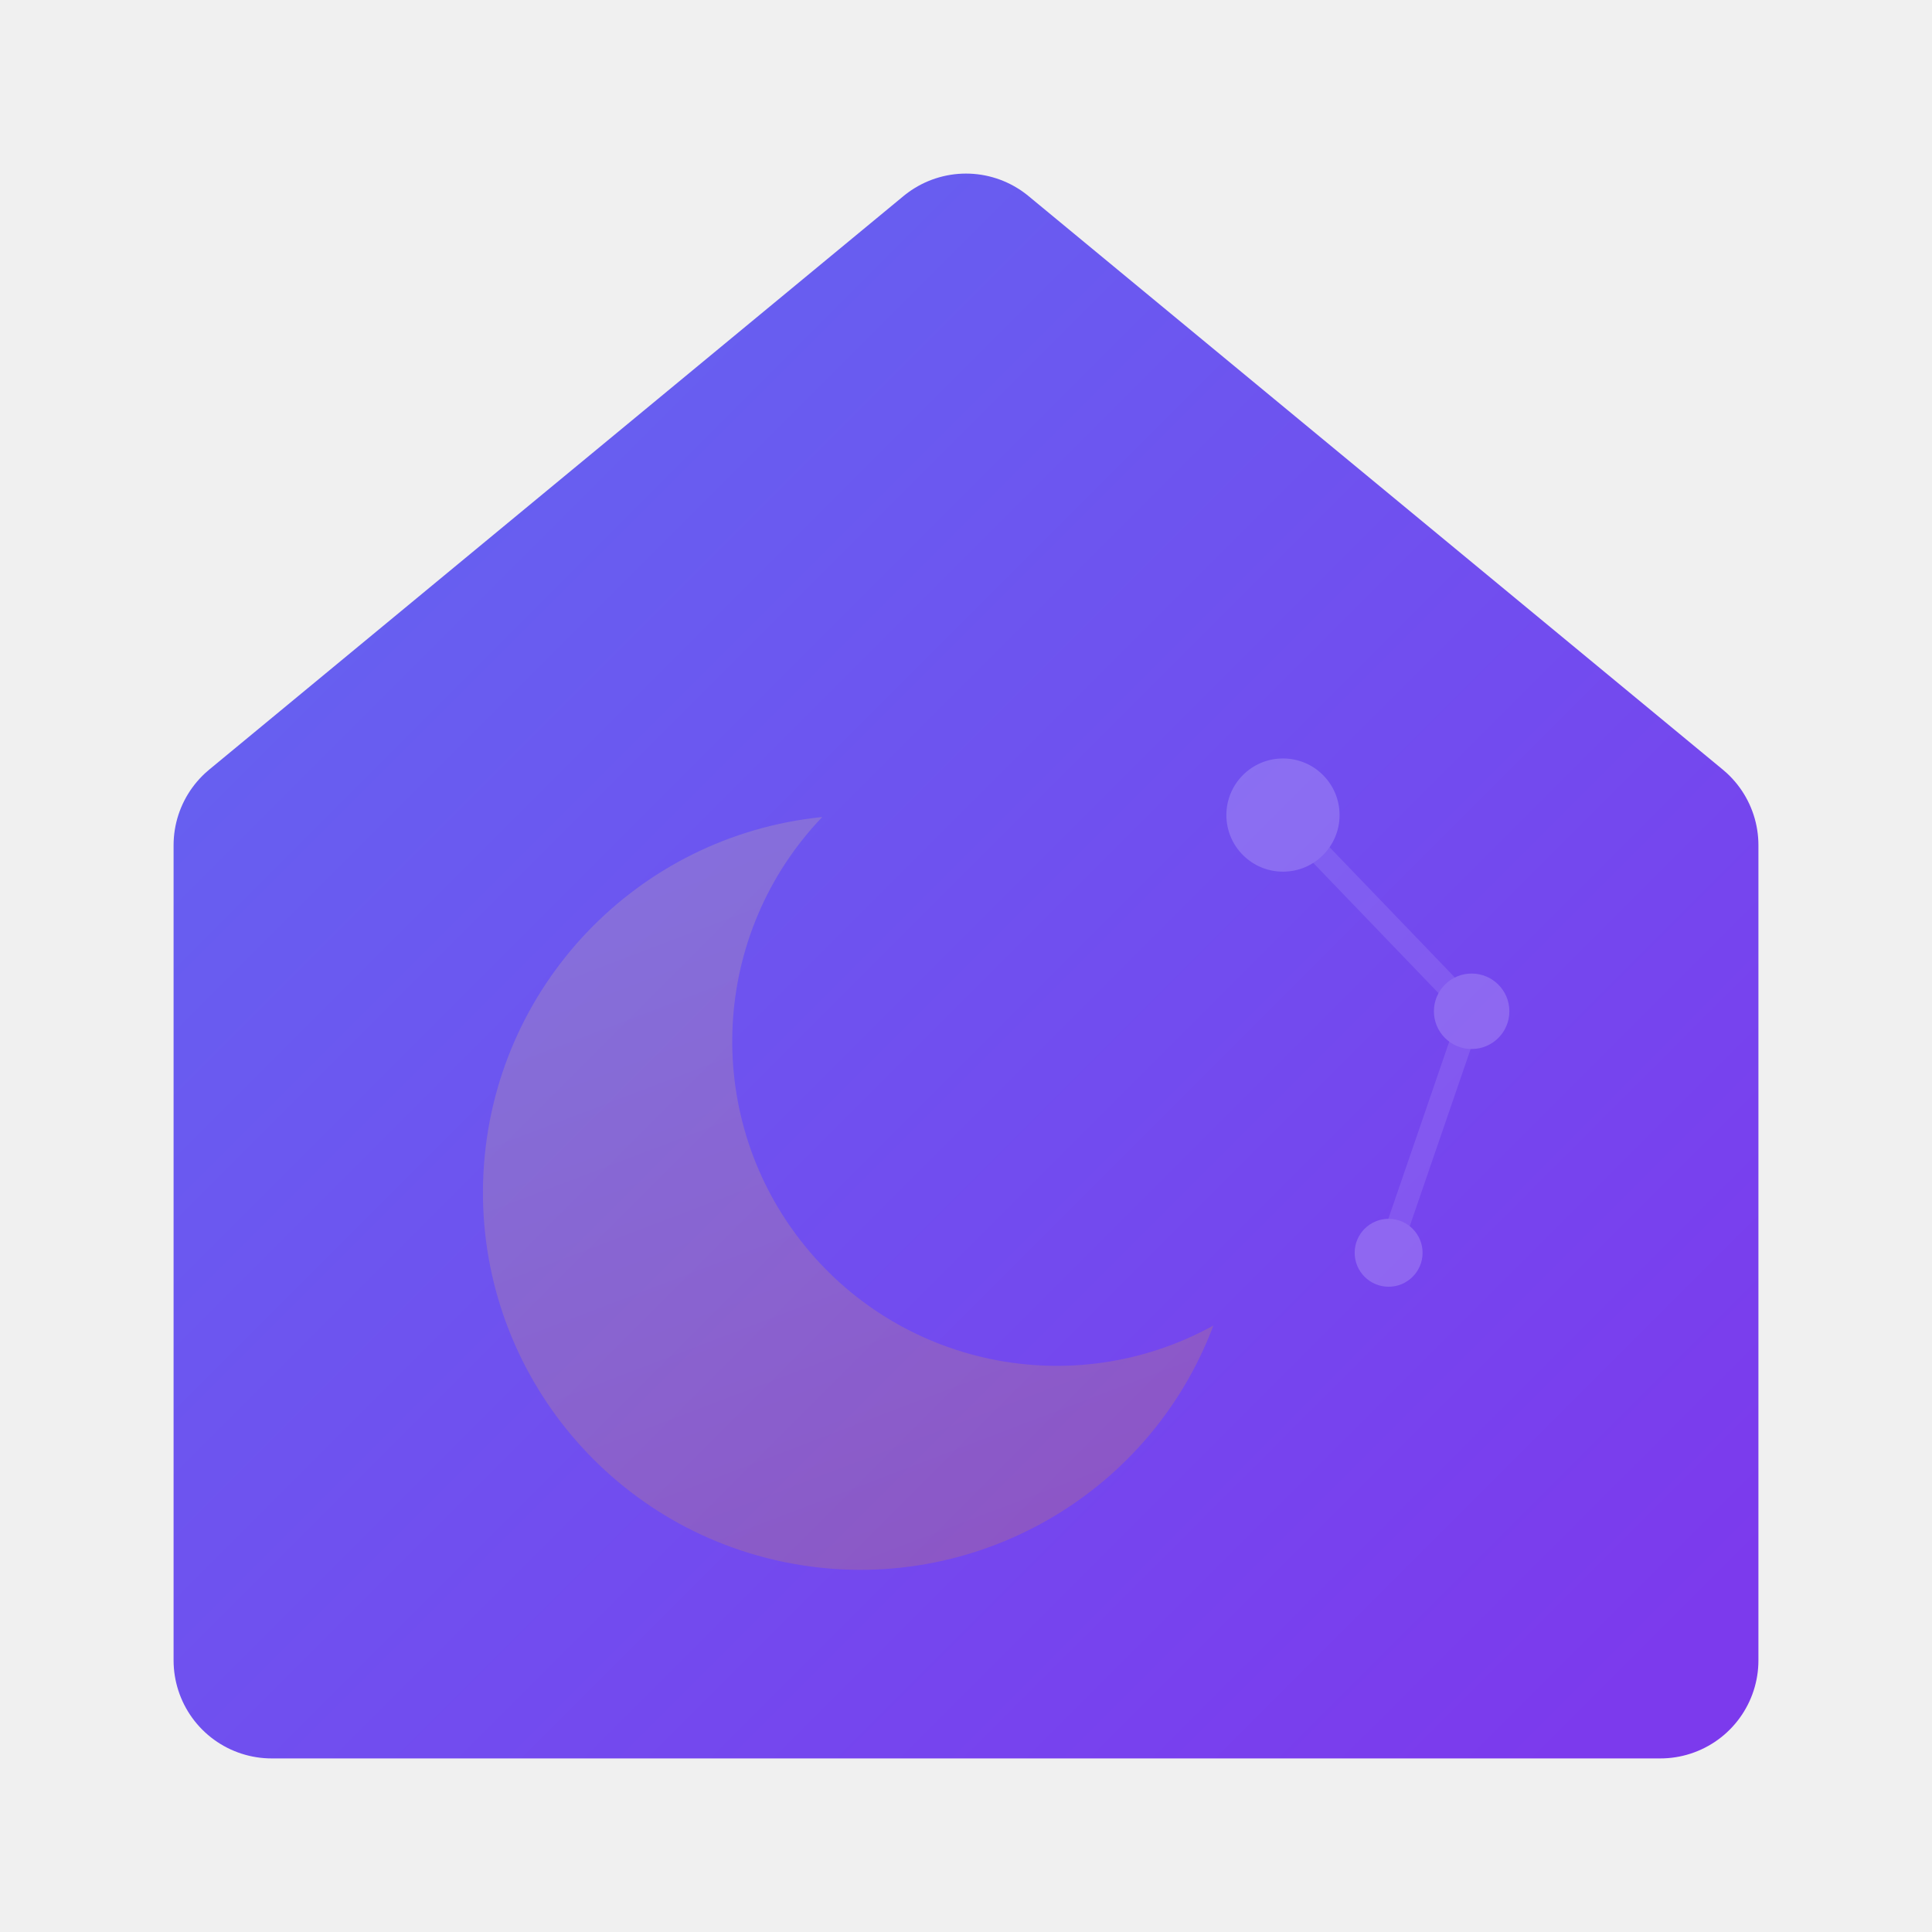
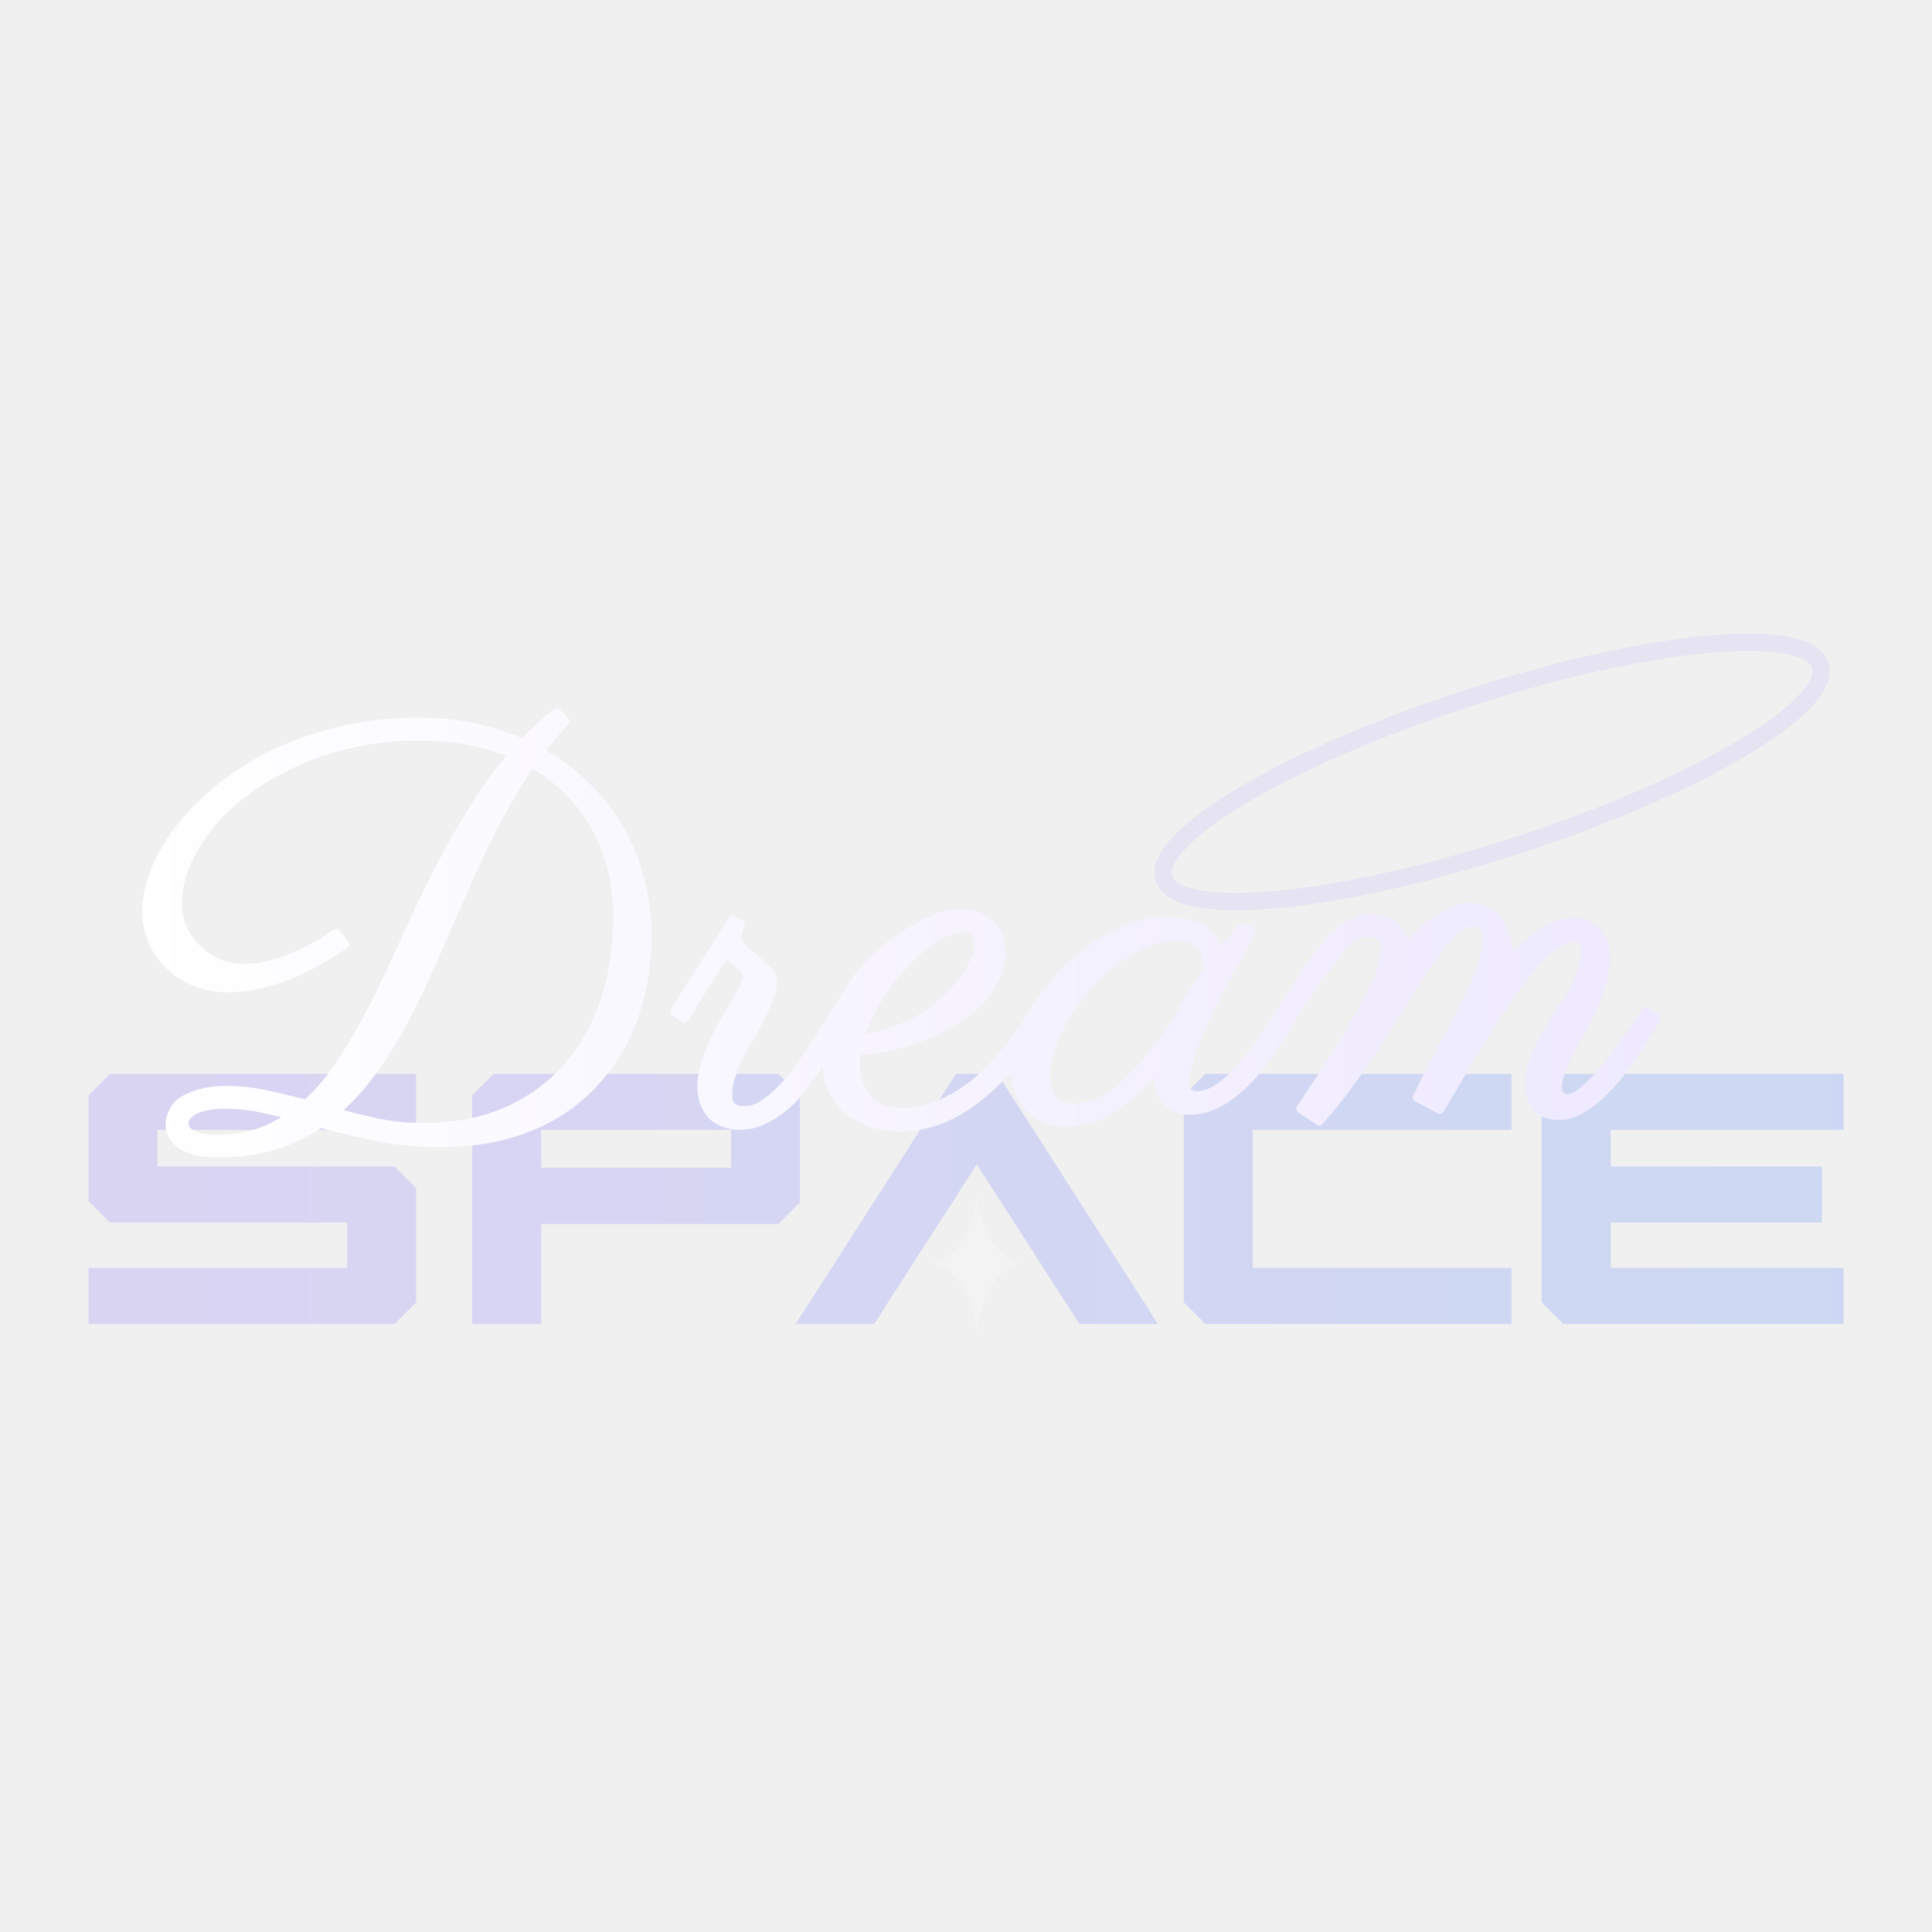
- <svg xmlns="http://www.w3.org/2000/svg" width="256" height="256" viewBox="0 0 256 256" fill="none">
+ <svg xmlns="http://www.w3.org/2000/svg" width="256" height="256" viewBox="32 160 448 210" fill="none">
  <defs>
-     <linearGradient id="c1h" x1="36" y1="36" x2="220" y2="220" gradientUnits="userSpaceOnUse">
-       <stop offset="0" stop-color="#6366F1" />
-       <stop offset="1" stop-color="#7C3AED" />
+     <linearGradient id="cs" x1="52.5" y1="0" x2="459.5" y2="0" gradientUnits="userSpaceOnUse">
+       <stop offset="0" stop-color="#8F72FF" />
+       <stop offset="1" stop-color="#4F86FF" />
    </linearGradient>
-     <linearGradient id="c1m" x1="90" y1="105" x2="130" y2="210" gradientUnits="userSpaceOnUse">
-       <stop offset="0" stop-color="#FDE68A" />
-       <stop offset="1" stop-color="#F59E0B" />
+     <linearGradient id="cd" x1="64" y1="0" x2="416" y2="0" gradientUnits="userSpaceOnUse">
+       <stop offset="0" stop-color="#FFFFFF" />
+       <stop offset="1" stop-color="#EEE9FF" />
    </linearGradient>
  </defs>
+   <g opacity="0.22">
+     <path d="M52.5 295L57.5 290L128.5 290L128.5 303L68.5 303L68.5 311.5L123.5 311.5L128.5 316.5L128.5 343L123.5 348L52.5 348L52.5 335L112.5 335L112.5 324.5L57.5 324.5L52.5 319.5ZM141.5 295L146.5 290L212.5 290L217.5 295L217.5 319.8L212.5 324.8L157.5 324.8L157.5 348L141.5 348ZM157.5 303L157.5 311.8L201.5 311.8L201.5 303ZM253.7 290L263.3 290L300.5 348L282.3 348L258.5 311L234.7 348L216.5 348ZM306.5 295L311.5 290L382.5 290L382.5 303L322.5 303L322.5 335L382.5 335L382.5 348L311.5 348L306.5 343ZM389.5 295L394.5 290L459.5 290L459.5 303L405.5 303L405.5 311.5L454.5 311.5L454.5 324.5L405.5 324.5L405.5 335L459.5 335L459.5 348L394.5 348L389.5 343Z" fill="url(#cs)" fill-rule="evenodd" />
+     <ellipse cx="378" cy="220" rx="80" ry="18" fill="none" stroke="#C3B6FF" stroke-width="4" transform="rotate(-18 378 220)" />
+   </g>
+   <g opacity="0.22">
+     <path d="M258.5 318Q260.4 332.1 269 334Q260.4 335.9 258.5 350Q256.6 335.9 248 334Q256.6 332.1 258.5 318Z" fill="#FFFFFF" />
+   </g>
  <g opacity="1">
-     <path d="M128 36 L220 112 L220 220 L36 220 L36 112 Z" fill="url(#c1h)" stroke="url(#c1h)" stroke-width="26" stroke-linejoin="round" />
-   </g>
-   <g opacity="0.18">
-     <path d="M108.95 108.26 A50 50 0 1 0 160.78 175.64 A43 43 0 0 1 108.95 108.26 Z" fill="url(#c1m)" />
-   </g>
-   <g opacity="0.18">
-     <path d="M170 108 L195 134 L184 166" fill="none" stroke="#FFFFFF" stroke-opacity=".55" stroke-width="3" stroke-linecap="round" />
-     <circle cx="170" cy="108" r="7.5" fill="#FFFFFF" />
-     <circle cx="195" cy="134" r="5" fill="#FFFFFF" />
-     <circle cx="184" cy="166" r="4.5" fill="#FFFFFF" />
+     <path d="M161.1 206.2L163.0 208.3Q159.9 211.6 157.2 215.3L157.2 215.3Q163.1 218.6 167.7 223.1Q172.4 227.7 175.6 233.2Q178.8 238.7 180.4 245.0Q182.1 251.2 182.1 257.9L182.1 257.9Q182.1 263.9 180.9 269.7Q179.8 275.6 177.3 280.9Q174.8 286.3 170.9 290.8Q167.1 295.4 161.7 298.8Q156.4 302.2 149.5 304.1Q142.6 306.0 134.0 306.0L134.0 306.0Q126.4 306.0 119.5 304.6Q112.6 303.2 106.3 301.5L106.3 301.5Q101.5 304.7 95.7 306.6Q89.9 308.4 82.7 308.4L82.7 308.4Q79.7 308.4 77.5 307.9Q75.4 307.3 74.0 306.4Q72.7 305.4 72.0 304.2Q71.4 303.0 71.4 301.7L71.4 301.7Q71.4 300.1 72.2 298.7Q72.9 297.2 74.5 296.2Q76.2 295.1 78.7 294.5Q81.1 293.8 84.5 293.8L84.5 293.8Q89.1 293.8 93.7 294.8Q98.2 295.8 103.0 297.0L103.0 297.0Q107.6 292.9 111.4 287.0Q115.2 281.2 118.7 274.3Q122.2 267.4 125.6 259.8Q129.0 252.2 132.8 244.6Q136.6 237.0 141.1 229.7Q145.5 222.3 151.1 215.9L151.1 215.9Q146.3 213.9 140.8 212.8Q135.3 211.7 129.0 211.7L129.0 211.7Q121.3 211.7 114.1 213.3Q107.0 214.8 100.8 217.6Q94.6 220.4 89.5 224.1Q84.4 227.8 80.8 232.1Q77.2 236.5 75.2 241.2Q73.2 245.9 73.2 250.5L73.2 250.5Q73.2 253.6 74.4 256.3Q75.6 259.0 77.7 261.0Q79.8 263.1 82.6 264.3Q85.4 265.5 88.8 265.5L88.8 265.5Q91.4 265.5 93.9 264.9Q96.5 264.3 98.8 263.4Q101.1 262.5 103.2 261.5Q105.2 260.4 106.7 259.5Q108.2 258.6 109.1 258.0Q109.9 257.4 110.0 257.4L110.0 257.4L112.0 260.0Q109.0 262.0 105.8 263.8Q102.7 265.6 99.3 267.0Q95.8 268.4 92.2 269.2Q88.5 270.1 84.7 270.1L84.7 270.1Q81.0 270.1 77.5 268.8Q74.1 267.5 71.6 265.1Q69.0 262.8 67.5 259.5Q66 256.2 66 252.2L66 252.2Q66 247.7 68.1 242.7Q70.1 237.7 73.9 232.8Q77.7 228.0 83.3 223.5Q88.8 219.1 95.8 215.7Q102.8 212.4 111.1 210.4Q119.5 208.4 129.0 208.4L129.0 208.4Q135.8 208.4 141.9 209.7Q148.0 211.0 153.3 213.4L153.3 213.4Q156.9 209.5 161.1 206.2L161.1 206.2ZM175.2 253.6L175.2 253.6Q175.2 247.8 173.9 242.5Q172.6 237.2 170.0 232.6Q167.5 228.1 163.7 224.4Q160.0 220.6 155.2 218.0L155.2 218.0Q150.6 224.6 146.8 232.0Q143.0 239.4 139.7 246.9Q136.4 254.5 133.1 262.0Q129.9 269.4 126.4 276.2Q122.9 283.0 118.8 288.8Q114.7 294.6 109.6 298.9L109.6 298.9Q114.6 300.3 119.7 301.4Q124.7 302.4 130.1 302.4L130.1 302.4Q141.2 302.4 149.7 298.6Q158.1 294.8 163.8 288.2Q169.5 281.6 172.4 272.7Q175.2 263.8 175.2 253.6ZM82.4 305.1L82.4 305.1Q87.5 305.1 91.8 303.7Q96.0 302.3 99.7 299.6L99.7 299.6Q95.5 298.6 91.7 297.8Q88.0 297.1 84.5 297.1L84.5 297.1Q79.6 297.1 77.1 298.4Q74.7 299.7 74.7 301.5L74.7 301.5Q74.7 303.0 76.4 304.0Q78.2 305.1 82.4 305.1ZM225.9 275.5L228.2 277.2Q227.3 278.6 226.0 281.0Q224.7 283.4 223.0 286.1Q221.3 288.8 219.2 291.7Q217.2 294.5 214.8 296.8Q212.3 299.1 209.5 300.5Q206.6 302.0 203.4 302.0L203.4 302.0Q201.7 302.0 200.1 301.4Q198.5 300.9 197.3 299.8Q196.1 298.6 195.4 296.9Q194.7 295.3 194.7 293.0L194.7 293.0Q194.7 289.9 195.9 286.5Q197.2 283.2 198.8 280.0Q200.5 276.9 202.1 274.2Q203.7 271.6 204.5 270.0L204.5 270.0Q205.3 268.5 205.3 267.3L205.3 267.3Q205.3 266.5 204.7 265.9Q204.2 265.2 203.4 264.6Q202.6 264.0 201.8 263.4Q200.9 262.7 200.3 261.8L200.3 261.8Q198.8 264.3 197.1 266.9L197.1 266.9Q195.7 269.1 194.0 271.8Q192.3 274.6 190.7 277.2L190.7 277.2L188.4 275.5L201.9 254.3L203.7 255.3Q203.6 255.7 203.3 256.5Q203.0 257.3 203.0 258.2L203.0 258.2Q203.0 258.9 203.3 259.6Q203.5 260.3 204.2 260.8L204.2 260.8Q206.7 263.1 208.2 264.3Q209.6 265.6 210.3 266.3Q210.9 267.0 211.1 267.5Q211.2 268.0 211.2 268.7L211.2 268.7Q211.2 269.5 211.0 270.5Q210.7 271.6 210.1 273.1Q209.5 274.6 208.5 276.7Q207.5 278.7 205.9 281.5L205.9 281.5Q204.9 283.1 204.0 284.8Q203.1 286.4 202.4 288.1Q201.7 289.9 201.2 291.6Q200.8 293.3 200.8 294.8L200.8 294.8Q200.8 296.0 201.1 296.8Q201.5 297.5 202.0 297.9Q202.6 298.2 203.3 298.4Q203.9 298.5 204.6 298.5L204.6 298.5Q206.6 298.5 208.7 297.3Q210.7 296.0 212.7 294.1Q214.7 292.1 216.6 289.6Q218.4 287.1 220.1 284.6Q221.9 282.0 223.3 279.6Q224.8 277.2 225.9 275.5L225.9 275.5ZM230.7 284.6L230.7 284.6Q230.6 285.4 230.5 286.1Q230.4 286.9 230.4 287.6L230.4 287.6Q230.4 289.9 231.1 292.0Q231.8 294.0 233.0 295.6Q234.3 297.1 236.3 298.0Q238.2 298.9 240.7 298.9L240.7 298.9Q248.9 298.9 256.6 293.3Q264.3 287.6 271.9 275.5L271.9 275.5L274.1 277.4Q269.9 284.3 265.6 289.1Q261.3 293.8 257.1 296.8Q252.8 299.8 248.7 301.1Q244.6 302.4 240.9 302.4L240.9 302.4Q238.2 302.4 235.2 301.7Q232.1 300.9 229.6 299.1Q227.0 297.4 225.4 294.4Q223.7 291.4 223.7 287.0L223.7 287.0Q223.7 282.3 225.3 277.9Q226.9 273.5 229.5 269.7Q232.1 265.9 235.4 262.8Q238.8 259.7 242.2 257.5Q245.6 255.3 248.9 254.0Q252.2 252.8 254.7 252.8L254.7 252.8Q256.4 252.8 258.1 253.3Q259.8 253.8 261.1 254.9Q262.5 256.0 263.3 257.7Q264.2 259.5 264.2 262.0L264.2 262.0Q264.2 265.3 262.6 268.2Q261.1 271.2 258.5 273.7Q255.9 276.2 252.5 278.1Q249.1 280.1 245.4 281.5Q241.7 282.9 237.9 283.7Q234.1 284.6 230.7 284.6ZM231.2 281.9L231.2 281.9Q235.4 281.5 239.1 280.1Q242.9 278.8 246.0 276.9Q249.0 275.0 251.5 272.7Q253.9 270.4 255.5 268.1Q257.2 265.7 258.1 263.6Q259.0 261.5 259.0 259.8L259.0 259.8Q259.0 258.0 258.0 257.0Q257.1 256.0 255.9 256.0L255.9 256.0Q253.1 256.0 249.6 258.0Q246.1 260.0 242.7 263.5Q239.2 267.0 236.1 271.7Q233.1 276.5 231.2 281.9ZM320.1 256.2L322.1 257.0Q321.3 258.7 319.8 261.3Q318.3 264.0 316.6 267.2Q314.9 270.4 313.2 273.8Q311.4 277.3 310.0 280.6Q308.6 283.9 307.7 286.9Q306.8 289.8 306.8 291.8L306.8 291.8Q306.8 293.8 307.6 294.4Q308.4 295.0 309.6 295.0L309.6 295.0Q311.4 295.0 313.4 294.0Q315.3 292.9 317.2 291.2Q319.0 289.5 320.8 287.3Q322.6 285.2 324.1 283.0Q325.6 280.8 326.9 278.8Q328.2 276.9 329.1 275.5L329.1 275.5L331.3 277.2Q330.3 279.3 328.8 281.6Q327.3 283.9 325.6 286.3Q323.9 288.7 321.9 290.9Q319.8 293.1 317.6 294.8Q315.4 296.5 312.9 297.5Q310.4 298.5 307.9 298.5L307.9 298.5Q304.1 298.5 302.3 296.2Q300.5 294.0 300.5 290.4L300.5 290.4Q300.5 290.1 300.6 289.3Q300.6 288.4 300.7 287.9L300.7 287.9Q297.6 291.9 294.7 294.5Q291.8 297.0 289.1 298.6Q286.5 300.1 284.0 300.7Q281.5 301.3 279.2 301.3L279.2 301.3Q276.8 301.3 274.7 300.5Q272.6 299.7 271.0 298.2Q269.4 296.7 268.4 294.5Q267.5 292.2 267.5 289.3L267.5 289.3Q267.5 285.7 269.1 281.1Q270.8 276.5 274.9 271.1L274.9 271.1Q278.3 266.5 282.1 263.4Q285.8 260.2 289.5 258.3Q293.1 256.3 296.4 255.5Q299.6 254.7 302.2 254.7L302.2 254.7Q308.0 254.7 311.0 256.6Q314.0 258.6 314.6 262.5L314.6 262.5Q315.9 261.0 317.3 259.4Q318.6 257.8 320.1 256.2L320.1 256.2ZM302.7 281.0L302.7 281.0Q303.6 279.7 304.8 277.6Q306.0 275.6 307.3 273.4Q308.6 271.2 309.9 269.2Q311.1 267.2 312.1 265.8L312.1 265.8Q312.1 265.2 311.9 264.0Q311.8 262.7 311.1 261.4Q310.4 260.1 308.9 259.2Q307.3 258.2 304.6 258.2L304.6 258.2Q302.7 258.2 300.2 258.8Q297.8 259.4 295.1 260.9Q292.3 262.3 289.4 264.6Q286.5 266.9 283.6 270.4L283.6 270.4Q279.3 275.7 276.9 280.9Q274.5 286.2 274.5 290.4L274.5 290.4Q274.5 294.0 276.2 296.0Q277.8 297.9 280.8 297.9L280.8 297.9Q284.3 297.9 287.3 296.4Q290.4 294.8 293.0 292.4Q295.7 289.9 298.1 286.9Q300.5 283.9 302.7 281.0ZM381.5 264.7L381.5 264.7Q383.4 262.5 385.3 260.7Q387.3 258.9 389.2 257.5Q391.2 256.2 393.1 255.5Q395.1 254.8 396.8 254.8L396.8 254.8Q398.2 254.8 399.6 255.2Q400.9 255.7 402.0 256.7Q403.1 257.7 403.7 259.2Q404.3 260.7 404.3 262.8L404.3 262.8Q404.3 265.8 403.5 268.7Q402.7 271.7 401.4 274.5Q400.2 277.2 398.7 279.8Q397.3 282.4 396.1 284.8Q394.8 287.1 394.0 289.3Q393.2 291.4 393.2 293.1L393.2 293.1Q393.2 294.5 393.9 295.1Q394.6 295.7 395.4 295.7L395.4 295.7Q397.1 295.7 399.3 293.8Q401.6 291.9 404.0 289.0Q406.5 286.0 409.0 282.4Q411.5 278.9 413.7 275.5L413.7 275.5L416.0 277.2Q415.2 278.6 413.9 280.7Q412.6 282.9 410.9 285.4Q409.2 287.9 407.2 290.5Q405.1 293.0 402.9 295.1Q400.7 297.1 398.3 298.4Q395.9 299.7 393.5 299.7L393.5 299.7Q392.1 299.7 390.9 299.3Q389.7 298.9 388.7 298.1Q387.8 297.2 387.2 295.8Q386.7 294.5 386.7 292.4L386.7 292.4Q386.7 289.7 387.6 287.0Q388.6 284.4 390.0 281.8Q391.5 279.2 393.1 276.6Q394.8 274.1 396.3 271.6Q397.7 269.0 398.6 266.5Q399.6 263.9 399.6 261.3L399.6 261.3Q399.6 259.9 399.1 259.2Q398.6 258.4 397.2 258.4L397.2 258.4Q395.0 258.4 392.5 260.2Q390.1 262.0 387.4 265.0Q384.8 268.0 382.0 272.0Q379.2 276.0 376.5 280.5Q373.7 284.9 371.0 289.5Q368.4 294.1 365.9 298.3L365.9 298.3L360.6 295.5Q363.9 288.7 366.9 283.2Q369.8 277.8 372.0 273.4Q374.2 269.0 375.5 265.4Q376.8 261.8 376.8 258.6L376.8 258.6Q376.8 257.9 376.6 257.3Q376.5 256.6 376.1 256.1Q375.7 255.6 375.1 255.2Q374.5 254.9 373.6 254.9L373.6 254.9Q371.5 254.9 369.2 256.9Q367.0 258.9 364.6 262.3Q362.1 265.7 359.3 270.3Q356.5 274.9 353.2 280.0Q350.0 285.1 346.2 290.5Q342.4 295.9 337.9 301.0L337.9 301.0L333.6 298.1Q335.6 295.0 337.9 291.6Q340.1 288.3 342.3 284.8Q344.4 281.3 346.4 277.9Q348.4 274.5 349.9 271.4Q351.5 268.3 352.3 265.7Q353.2 263.1 353.2 261.3L353.2 261.3Q353.2 259.1 352.1 258.2Q351.1 257.2 349.4 257.2L349.4 257.2Q347.4 257.2 345.4 258.7Q343.5 260.1 341.4 262.8Q339.3 265.4 336.8 269.1Q334.4 272.8 331.3 277.2L331.3 277.2L329.1 275.5Q332.4 270.2 335.1 266.1Q337.8 262.1 340.2 259.4Q342.6 256.7 344.9 255.3Q347.3 253.9 350.1 253.9L350.1 253.9Q350.9 253.9 352.2 254.2Q353.5 254.5 354.7 255.3Q356.0 256.2 357.0 257.6Q358.0 259.1 358.1 261.3L358.1 261.3Q361.7 256.8 365.5 254.1Q369.4 251.4 372.8 251.4L372.8 251.4Q375.2 251.4 376.9 252.3Q378.6 253.3 379.7 254.9Q380.7 256.5 381.2 258.5Q381.7 260.4 381.7 262.5L381.7 262.5Q381.7 263.0 381.6 263.5Q381.6 264.1 381.5 264.7Z" fill="url(#cd)" stroke="url(#cd)" stroke-linejoin="round" stroke-width="2" />
  </g>
</svg>
